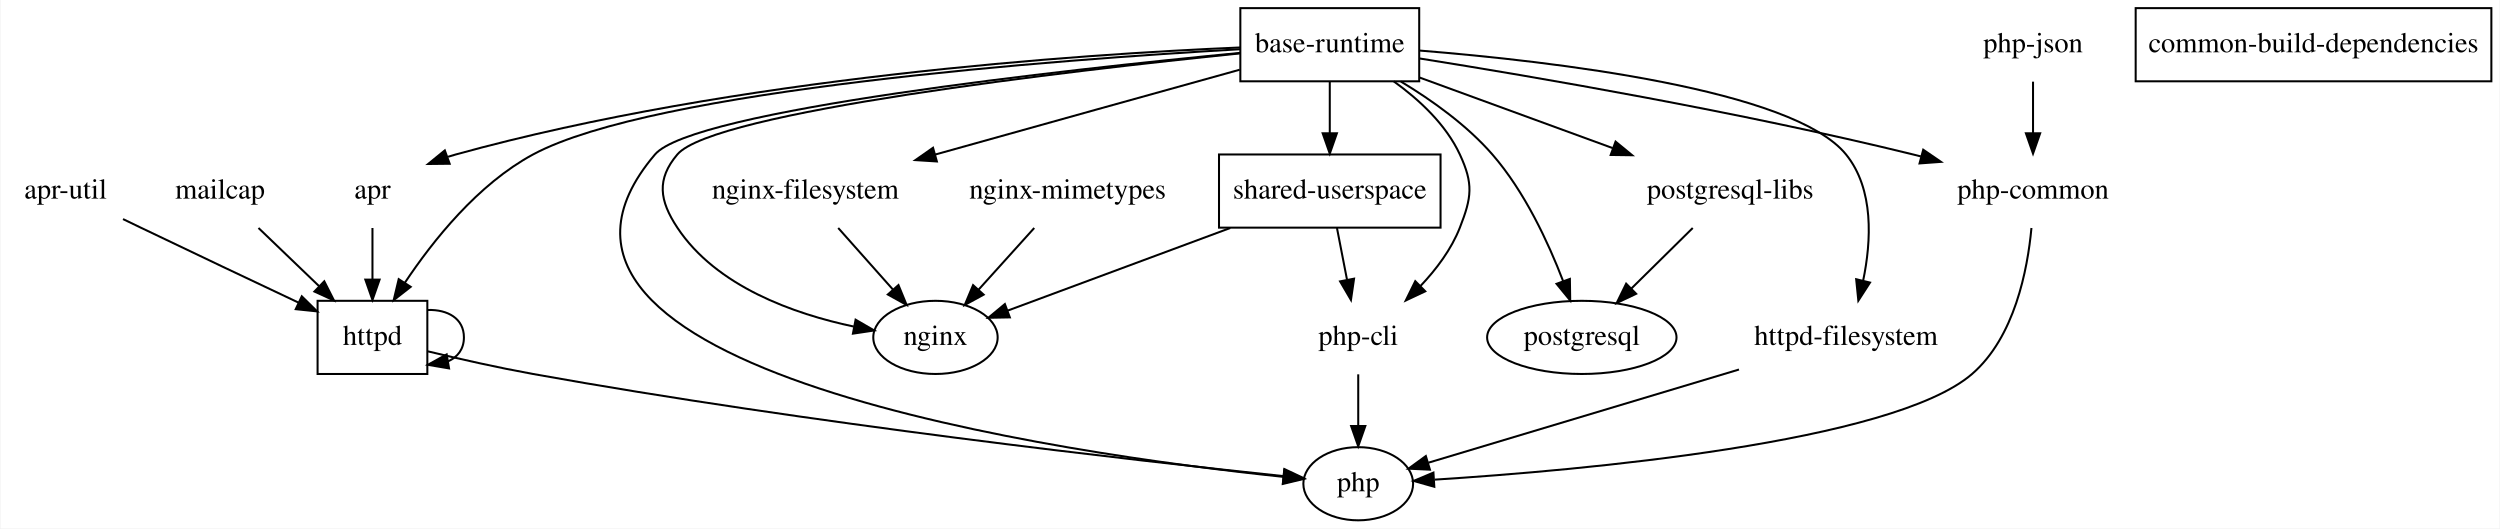
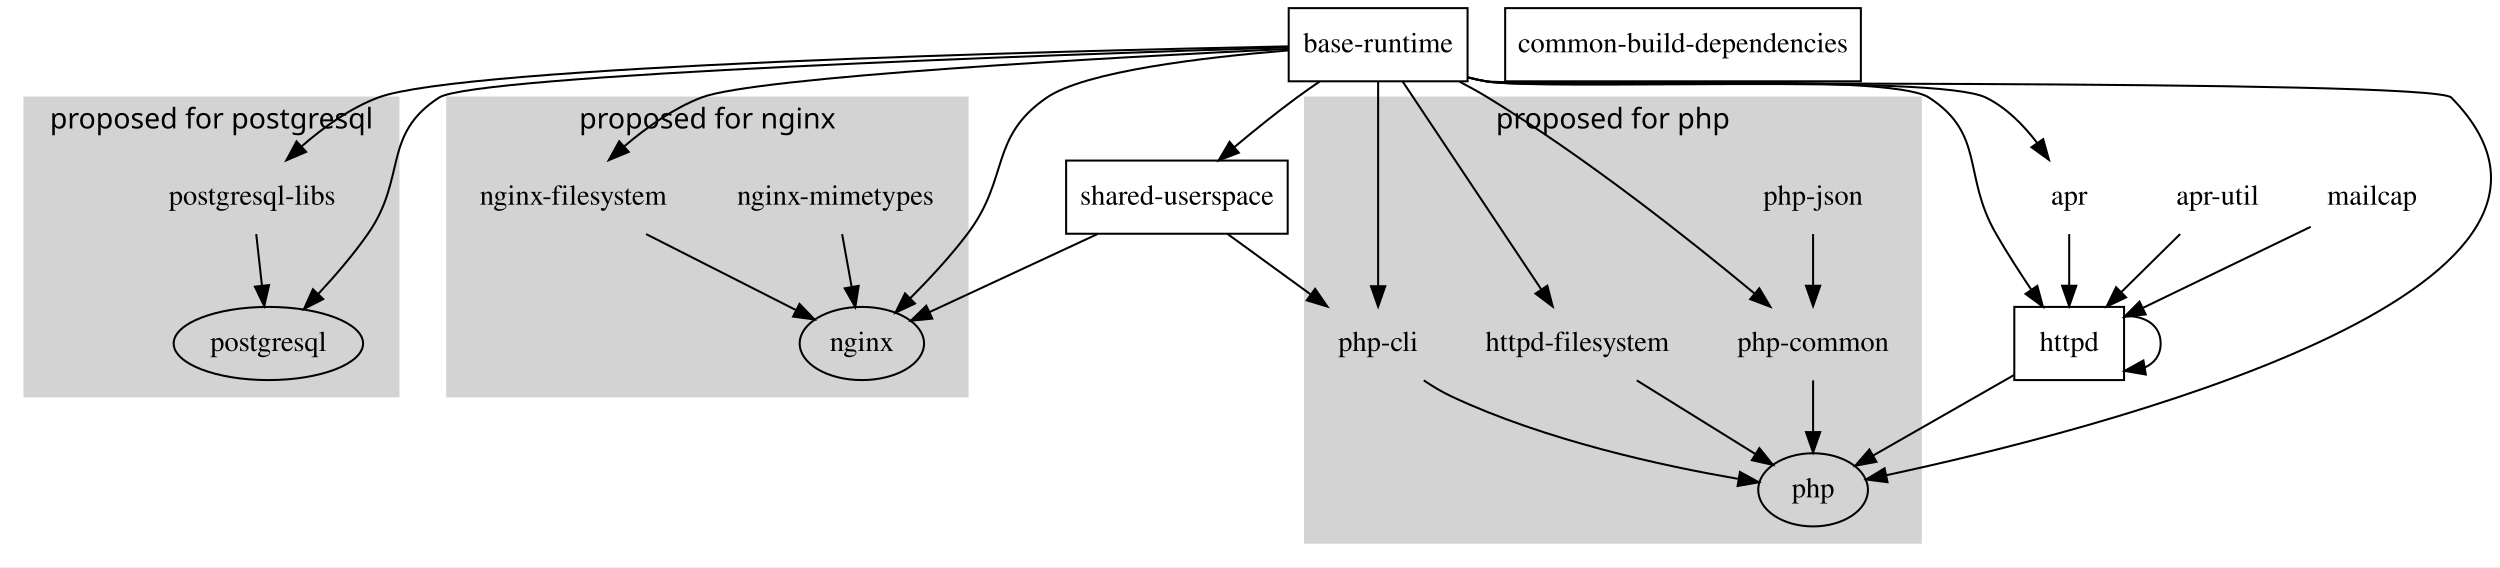
- <svg xmlns="http://www.w3.org/2000/svg" width="1230pt" height="260pt" viewBox="0.00 0.00 1229.50 260.00">
-   <g id="graph0" class="graph" transform="scale(1 1) rotate(0) translate(4 256)">
-     <polygon fill="#ffffff" stroke="transparent" points="-4,4 -4,-256 1225.5,-256 1225.5,4 -4,4" />
+ <svg xmlns="http://www.w3.org/2000/svg" width="1230pt" height="279pt" viewBox="0.00 0.00 1229.92 279.00">
+   <g id="graph0" class="graph" transform="scale(1 1) rotate(0) translate(4 275)">
+     <polygon fill="#ffffff" stroke="transparent" points="-4,4 -4,-275 1225.925,-275 1225.925,4 -4,4" />
+     <g id="clust1" class="cluster">
+       <polygon fill="#d3d3d3" stroke="#d3d3d3" points="638,-8 638,-227 941,-227 941,-8 638,-8" />
+       <text text-anchor="middle" x="789.5" y="-211.8" font-family="Arial Bold" font-size="14.00" fill="#000000">proposed for php</text>
+     </g>
+     <g id="clust2" class="cluster">
+       <polygon fill="#d3d3d3" stroke="#d3d3d3" points="8,-80 8,-227 192,-227 192,-80 8,-80" />
+       <text text-anchor="middle" x="100" y="-211.8" font-family="Arial Bold" font-size="14.00" fill="#000000">proposed for postgresql</text>
+     </g>
+     <g id="clust3" class="cluster">
+       <polygon fill="#d3d3d3" stroke="#d3d3d3" points="216,-80 216,-227 472,-227 472,-80 216,-80" />
+       <text text-anchor="middle" x="344" y="-211.8" font-family="Arial Bold" font-size="14.00" fill="#000000">proposed for nginx</text>
+     </g>
    <g id="node1" class="node">
-       <ellipse fill="none" stroke="#000000" cx="664" cy="-18" rx="27" ry="18" />
-       <text text-anchor="middle" x="664" y="-14.3" font-family="Times,serif" font-size="14.00" fill="#000000">php</text>
+       <polygon fill="none" stroke="#000000" points="1041,-124 987,-124 987,-88 1041,-88 1041,-124" />
+       <text text-anchor="middle" x="1014" y="-102.3" font-family="Times,serif" font-size="14.00" fill="#000000">httpd</text>
+     </g>
+     <g id="edge2" class="edge">
+       <path fill="none" stroke="#000000" d="M1041.241,-119.487C1051.024,-119.777 1059,-115.281 1059,-106 1059,-100.199 1055.884,-96.268 1051.159,-94.206" />
+       <polygon fill="#000000" stroke="#000000" points="1051.687,-90.745 1041.241,-92.513 1050.509,-97.646 1051.687,-90.745" />
+     </g>
+     <g id="node8" class="node">
+       <ellipse fill="none" stroke="#000000" cx="888" cy="-34" rx="27" ry="18" />
+       <text text-anchor="middle" x="888" y="-30.3" font-family="Times,serif" font-size="14.00" fill="#000000">php</text>
+     </g>
+     <g id="edge1" class="edge">
+       <path fill="none" stroke="#000000" d="M986.97,-90.554C966.561,-78.892 938.579,-62.903 917.575,-50.9" />
+       <polygon fill="#000000" stroke="#000000" points="919.174,-47.783 908.756,-45.86 915.702,-53.861 919.174,-47.783" />
    </g>
    <g id="node2" class="node">
-       <polygon fill="none" stroke="#000000" points="206,-108 152,-108 152,-72 206,-72 206,-108" />
-       <text text-anchor="middle" x="179" y="-86.3" font-family="Times,serif" font-size="14.00" fill="#000000">httpd</text>
+       <text text-anchor="middle" x="1014" y="-174.3" font-family="Times,serif" font-size="14.00" fill="#000000">apr</text>
    </g>
-     <g id="edge1" class="edge">
-       <path fill="none" stroke="#000000" d="M206.294,-83.131C221.454,-79.48 240.695,-75.115 258,-72 393.126,-47.673 555.385,-29.323 626.975,-21.773" />
-       <polygon fill="#000000" stroke="#000000" points="627.685,-25.218 637.267,-20.697 626.957,-18.256 627.685,-25.218" />
-     </g>
-     <g id="edge2" class="edge">
-       <path fill="none" stroke="#000000" d="M206.241,-103.487C216.024,-103.777 224,-99.281 224,-90 224,-84.199 220.884,-80.268 216.159,-78.206" />
-       <polygon fill="#000000" stroke="#000000" points="216.687,-74.745 206.241,-76.513 215.509,-81.646 216.687,-74.745" />
+     <g id="edge6" class="edge">
+       <path fill="none" stroke="#000000" d="M1014,-159.831C1014,-152.131 1014,-142.974 1014,-134.417" />
+       <polygon fill="#000000" stroke="#000000" points="1017.5,-134.413 1014,-124.413 1010.5,-134.413 1017.5,-134.413" />
    </g>
    <g id="node3" class="node">
-       <text text-anchor="middle" x="904" y="-86.3" font-family="Times,serif" font-size="14.00" fill="#000000">httpd-filesystem</text>
+       <text text-anchor="middle" x="1087" y="-174.3" font-family="Times,serif" font-size="14.00" fill="#000000">apr-util</text>
+     </g>
+     <g id="edge7" class="edge">
+       <path fill="none" stroke="#000000" d="M1068.579,-159.831C1059.847,-151.219 1049.268,-140.785 1039.758,-131.405" />
+       <polygon fill="#000000" stroke="#000000" points="1041.993,-128.693 1032.415,-124.163 1037.077,-133.677 1041.993,-128.693" />
+     </g>
+     <g id="node4" class="node">
+       <text text-anchor="middle" x="1163" y="-174.3" font-family="Times,serif" font-size="14.00" fill="#000000">mailcap</text>
+     </g>
+     <g id="edge8" class="edge">
+       <path fill="none" stroke="#000000" d="M1132.848,-163.43C1109.02,-151.916 1075.678,-135.804 1050.371,-123.575" />
+       <polygon fill="#000000" stroke="#000000" points="1051.628,-120.296 1041.102,-119.096 1048.583,-126.598 1051.628,-120.296" />
+     </g>
+     <g id="node5" class="node">
+       <polygon fill="none" stroke="#000000" points="718,-271 630,-271 630,-235 718,-235 718,-271" />
+       <text text-anchor="middle" x="674" y="-249.3" font-family="Times,serif" font-size="14.00" fill="#000000">base-runtime</text>
+     </g>
+     <g id="edge15" class="edge">
+       <path fill="none" stroke="#000000" d="M718.284,-236.918C721.21,-236.179 724.133,-235.528 727,-235 750.838,-230.612 924.658,-240.18 945,-227 972.858,-208.951 961.425,-188.759 978,-160 983.261,-150.871 989.483,-141.206 995.261,-132.614" />
+       <polygon fill="#000000" stroke="#000000" points="998.314,-134.349 1001.062,-124.117 992.533,-130.402 998.314,-134.349" />
+     </g>
+     <g id="edge13" class="edge">
+       <path fill="none" stroke="#000000" d="M718.281,-236.904C721.208,-236.168 724.132,-235.522 727,-235 753.906,-230.105 948.414,-238.976 973,-227 983.126,-222.067 991.67,-213.338 998.294,-204.6" />
+       <polygon fill="#000000" stroke="#000000" points="1001.201,-206.55 1004.045,-196.344 995.457,-202.549 1001.201,-206.55" />
+     </g>
+     <g id="node7" class="node">
+       <polygon fill="none" stroke="#000000" points="629.5,-196 520.5,-196 520.5,-160 629.5,-160 629.5,-196" />
+       <text text-anchor="middle" x="575" y="-174.3" font-family="Times,serif" font-size="14.00" fill="#000000">shared-userspace</text>
+     </g>
+     <g id="edge22" class="edge">
+       <path fill="none" stroke="#000000" d="M645.316,-234.936C641.463,-232.342 637.601,-229.652 634,-227 623.697,-219.413 612.816,-210.618 603.242,-202.59" />
+       <polygon fill="#000000" stroke="#000000" points="605.441,-199.866 595.549,-196.071 600.915,-205.207 605.441,-199.866" />
+     </g>
+     <g id="edge14" class="edge">
+       <path fill="none" stroke="#000000" d="M718.272,-236.851C721.201,-236.129 724.128,-235.499 727,-235 740.001,-232.74 1192.748,-236.409 1202,-227 1296.135,-131.266 1025.017,-62.809 924.15,-41.228" />
+       <polygon fill="#000000" stroke="#000000" points="924.611,-37.749 914.105,-39.114 923.169,-44.599 924.611,-37.749" />
+     </g>
+     <g id="node9" class="node">
+       <text text-anchor="middle" x="772" y="-102.3" font-family="Times,serif" font-size="14.00" fill="#000000">httpd-filesystem</text>
+     </g>
+     <g id="edge12" class="edge">
+       <path fill="none" stroke="#000000" d="M686.017,-234.975C703.062,-209.407 734.383,-162.426 754.15,-132.775" />
+       <polygon fill="#000000" stroke="#000000" points="757.25,-134.435 759.885,-124.172 751.426,-130.552 757.25,-134.435" />
+     </g>
+     <g id="node10" class="node">
+       <text text-anchor="middle" x="674" y="-102.3" font-family="Times,serif" font-size="14.00" fill="#000000">php-cli</text>
+     </g>
+     <g id="edge10" class="edge">
+       <path fill="none" stroke="#000000" d="M674,-234.975C674,-209.847 674,-164.039 674,-134.324" />
+       <polygon fill="#000000" stroke="#000000" points="677.5,-134.173 674,-124.172 670.5,-134.173 677.5,-134.173" />
+     </g>
+     <g id="node11" class="node">
+       <text text-anchor="middle" x="888" y="-102.3" font-family="Times,serif" font-size="14.00" fill="#000000">php-common</text>
+     </g>
+     <g id="edge11" class="edge">
+       <path fill="none" stroke="#000000" d="M713.999,-234.854C718.794,-232.355 723.56,-229.711 728,-227 776.434,-197.431 828.031,-156.484 859.143,-130.621" />
+       <polygon fill="#000000" stroke="#000000" points="861.552,-133.169 866.976,-124.068 857.061,-127.8 861.552,-133.169" />
+     </g>
+     <g id="node13" class="node">
+       <text text-anchor="middle" x="120" y="-174.3" font-family="Times,serif" font-size="14.00" fill="#000000">postgresql-libs</text>
+     </g>
+     <g id="edge18" class="edge">
+       <path fill="none" stroke="#000000" d="M629.743,-252.192C516.68,-249.91 223.215,-242.551 182,-227 168.191,-221.79 155.039,-212.305 144.431,-203.059" />
+       <polygon fill="#000000" stroke="#000000" points="146.583,-200.285 136.845,-196.11 141.855,-205.446 146.583,-200.285" />
+     </g>
+     <g id="node14" class="node">
+       <ellipse fill="none" stroke="#000000" cx="128" cy="-106" rx="46.593" ry="18" />
+       <text text-anchor="middle" x="128" y="-102.3" font-family="Times,serif" font-size="14.00" fill="#000000">postgresql</text>
+     </g>
+     <g id="edge19" class="edge">
+       <path fill="none" stroke="#000000" d="M629.593,-251.682C517.246,-248.191 229.363,-238.198 212,-227 183.767,-208.791 196.222,-187.553 177,-160 169.829,-149.721 160.876,-139.317 152.593,-130.421" />
+       <polygon fill="#000000" stroke="#000000" points="154.981,-127.854 145.547,-123.033 149.915,-132.685 154.981,-127.854" />
+     </g>
+     <g id="node15" class="node">
+       <text text-anchor="middle" x="278" y="-174.3" font-family="Times,serif" font-size="14.00" fill="#000000">nginx-filesystem</text>
+     </g>
+     <g id="edge23" class="edge">
+       <path fill="none" stroke="#000000" d="M629.806,-250.967C545.397,-246.876 367.26,-237.17 341,-227 327.203,-221.657 313.954,-212.246 303.198,-203.09" />
+       <polygon fill="#000000" stroke="#000000" points="305.281,-200.258 295.49,-196.21 300.62,-205.48 305.281,-200.258" />
+     </g>
+     <g id="node16" class="node">
+       <ellipse fill="none" stroke="#000000" cx="420" cy="-106" rx="30.595" ry="18" />
+       <text text-anchor="middle" x="420" y="-102.3" font-family="Times,serif" font-size="14.00" fill="#000000">nginx</text>
+     </g>
+     <g id="edge24" class="edge">
+       <path fill="none" stroke="#000000" d="M629.622,-250.178C588.118,-246.791 529.791,-239.881 511,-227 482.581,-207.519 492.765,-187.495 472,-160 463.583,-148.855 453.085,-137.564 443.73,-128.209" />
+       <polygon fill="#000000" stroke="#000000" points="446.127,-125.658 436.534,-121.161 441.229,-130.659 446.127,-125.658" />
+     </g>
+     <g id="node6" class="node">
+       <polygon fill="none" stroke="#000000" points="911.5,-271 736.5,-271 736.5,-235 911.5,-235 911.5,-271" />
+       <text text-anchor="middle" x="824" y="-249.3" font-family="Times,serif" font-size="14.00" fill="#000000">common-build-dependencies</text>
+     </g>
+     <g id="edge16" class="edge">
+       <path fill="none" stroke="#000000" d="M599.982,-159.831C612.293,-150.878 627.311,-139.956 640.594,-130.296" />
+       <polygon fill="#000000" stroke="#000000" points="642.997,-132.875 649.026,-124.163 638.88,-127.214 642.997,-132.875" />
+     </g>
+     <g id="edge25" class="edge">
+       <path fill="none" stroke="#000000" d="M535.887,-159.831C510.393,-147.989 477.486,-132.703 453.255,-121.447" />
+       <polygon fill="#000000" stroke="#000000" points="454.646,-118.234 444.102,-117.196 451.697,-124.583 454.646,-118.234" />
    </g>
    <g id="edge3" class="edge">
-       <path fill="none" stroke="#000000" d="M851.331,-74.199C804.873,-60.262 738.507,-40.352 698.507,-28.352" />
-       <polygon fill="#000000" stroke="#000000" points="699.275,-24.928 688.691,-25.407 697.264,-31.633 699.275,-24.928" />
-     </g>
-     <g id="node4" class="node">
-       <text text-anchor="middle" x="664" y="-86.3" font-family="Times,serif" font-size="14.00" fill="#000000">php-cli</text>
+       <path fill="none" stroke="#000000" d="M801.272,-87.831C819.104,-76.763 841.783,-62.686 859.477,-51.704" />
+       <polygon fill="#000000" stroke="#000000" points="861.573,-54.522 868.224,-46.275 857.881,-48.575 861.573,-54.522" />
    </g>
    <g id="edge4" class="edge">
-       <path fill="none" stroke="#000000" d="M664,-71.831C664,-64.131 664,-54.974 664,-46.417" />
-       <polygon fill="#000000" stroke="#000000" points="667.5,-46.413 664,-36.413 660.5,-46.413 667.5,-46.413" />
-     </g>
-     <g id="node5" class="node">
-       <text text-anchor="middle" x="996" y="-158.3" font-family="Times,serif" font-size="14.00" fill="#000000">php-common</text>
+       <path fill="none" stroke="#000000" d="M696.445,-87.869C700.771,-84.94 705.395,-82.164 710,-80 756.145,-58.322 814.004,-45.787 850.994,-39.426" />
+       <polygon fill="#000000" stroke="#000000" points="852.012,-42.805 861.307,-37.719 850.869,-35.899 852.012,-42.805" />
    </g>
    <g id="edge5" class="edge">
-       <path fill="none" stroke="#000000" d="M995.222,-143.823C993.309,-123.203 986.93,-90.099 966,-72 926.913,-38.2 773.577,-24.615 701.641,-20.019" />
-       <polygon fill="#000000" stroke="#000000" points="701.428,-16.499 691.233,-19.38 701,-23.486 701.428,-16.499" />
+       <path fill="none" stroke="#000000" d="M888,-87.831C888,-80.131 888,-70.974 888,-62.417" />
+       <polygon fill="#000000" stroke="#000000" points="891.5,-62.413 888,-52.413 884.5,-62.413 891.5,-62.413" />
    </g>
-     <g id="node6" class="node">
-       <text text-anchor="middle" x="179" y="-158.3" font-family="Times,serif" font-size="14.00" fill="#000000">apr</text>
-     </g>
-     <g id="edge6" class="edge">
-       <path fill="none" stroke="#000000" d="M179,-143.831C179,-136.131 179,-126.974 179,-118.417" />
-       <polygon fill="#000000" stroke="#000000" points="182.5,-118.413 179,-108.413 175.5,-118.413 182.5,-118.413" />
-     </g>
-     <g id="node7" class="node">
-       <text text-anchor="middle" x="28" y="-158.3" font-family="Times,serif" font-size="14.00" fill="#000000">apr-util</text>
-     </g>
-     <g id="edge7" class="edge">
-       <path fill="none" stroke="#000000" d="M56.267,-148.211C59.214,-146.785 62.166,-145.36 65,-144 90.912,-131.56 120.22,-117.682 142.63,-107.11" />
-       <polygon fill="#000000" stroke="#000000" points="144.23,-110.225 151.782,-102.795 141.245,-103.894 144.23,-110.225" />
-     </g>
-     <g id="node8" class="node">
-       <text text-anchor="middle" x="104" y="-158.3" font-family="Times,serif" font-size="14.00" fill="#000000">mailcap</text>
-     </g>
-     <g id="edge8" class="edge">
-       <path fill="none" stroke="#000000" d="M122.926,-143.831C131.986,-135.134 142.981,-124.578 152.827,-115.126" />
-       <polygon fill="#000000" stroke="#000000" points="155.29,-117.613 160.08,-108.163 150.443,-112.563 155.29,-117.613" />
-     </g>
-     <g id="node9" class="node">
-       <text text-anchor="middle" x="996" y="-230.3" font-family="Times,serif" font-size="14.00" fill="#000000">php-json</text>
+     <g id="node12" class="node">
+       <text text-anchor="middle" x="888" y="-174.3" font-family="Times,serif" font-size="14.00" fill="#000000">php-json</text>
    </g>
    <g id="edge9" class="edge">
-       <path fill="none" stroke="#000000" d="M996,-215.831C996,-208.131 996,-198.974 996,-190.417" />
-       <polygon fill="#000000" stroke="#000000" points="999.5,-190.413 996,-180.413 992.5,-190.413 999.5,-190.413" />
-     </g>
-     <g id="node10" class="node">
-       <polygon fill="none" stroke="#000000" points="694,-252 606,-252 606,-216 694,-216 694,-252" />
-       <text text-anchor="middle" x="650" y="-230.3" font-family="Times,serif" font-size="14.00" fill="#000000">base-runtime</text>
-     </g>
-     <g id="edge13" class="edge">
-       <path fill="none" stroke="#000000" d="M605.905,-229.989C519.89,-221.718 336.467,-201.714 318,-180 227.341,-73.404 521.104,-32.478 627.242,-21.379" />
-       <polygon fill="#000000" stroke="#000000" points="627.605,-24.86 637.2,-20.368 626.898,-17.896 627.605,-24.86" />
-     </g>
-     <g id="edge10" class="edge">
-       <path fill="none" stroke="#000000" d="M605.948,-231.788C516.586,-226.682 317.438,-211.982 258,-180 230.926,-165.432 208.771,-137.665 194.885,-116.807" />
-       <polygon fill="#000000" stroke="#000000" points="197.801,-114.87 189.45,-108.35 191.912,-118.655 197.801,-114.87" />
-     </g>
-     <g id="edge11" class="edge">
-       <path fill="none" stroke="#000000" d="M694.119,-231.13C759.725,-225.84 878.076,-212.015 904,-180 917.836,-162.913 916.462,-137.419 912.418,-117.923" />
-       <polygon fill="#000000" stroke="#000000" points="915.792,-116.981 910.052,-108.076 908.986,-118.617 915.792,-116.981" />
-     </g>
-     <g id="edge14" class="edge">
-       <path fill="none" stroke="#000000" d="M681.456,-215.98C694.031,-206.948 707.139,-194.766 714,-180 720.742,-165.49 719.838,-158.897 714,-144 709.824,-133.344 702.449,-123.534 694.624,-115.282" />
-       <polygon fill="#000000" stroke="#000000" points="696.973,-112.683 687.391,-108.162 692.062,-117.671 696.973,-112.683" />
-     </g>
-     <g id="edge12" class="edge">
-       <path fill="none" stroke="#000000" d="M694.083,-227.255C750.701,-218.238 851.824,-200.939 937,-180 938.258,-179.691 939.528,-179.371 940.808,-179.041" />
-       <polygon fill="#000000" stroke="#000000" points="941.98,-182.35 950.722,-176.364 940.155,-175.592 941.98,-182.35" />
-     </g>
-     <g id="edge15" class="edge">
-       <path fill="none" stroke="#000000" d="M605.85,-232.641C527.021,-229.298 357.439,-217.935 220,-180 218.736,-179.651 217.459,-179.27 216.179,-178.862" />
-       <polygon fill="#000000" stroke="#000000" points="216.987,-175.432 206.392,-175.315 214.601,-182.013 216.987,-175.432" />
-     </g>
-     <g id="node12" class="node">
-       <polygon fill="none" stroke="#000000" points="704.5,-180 595.5,-180 595.5,-144 704.5,-144 704.5,-180" />
-       <text text-anchor="middle" x="650" y="-158.3" font-family="Times,serif" font-size="14.00" fill="#000000">shared-userspace</text>
-     </g>
-     <g id="edge22" class="edge">
-       <path fill="none" stroke="#000000" d="M650,-215.831C650,-208.131 650,-198.974 650,-190.417" />
-       <polygon fill="#000000" stroke="#000000" points="653.5,-190.413 650,-180.413 646.5,-190.413 653.5,-190.413" />
-     </g>
-     <g id="node13" class="node">
-       <ellipse fill="none" stroke="#000000" cx="774" cy="-90" rx="46.593" ry="18" />
-       <text text-anchor="middle" x="774" y="-86.3" font-family="Times,serif" font-size="14.00" fill="#000000">postgresql</text>
-     </g>
-     <g id="edge18" class="edge">
-       <path fill="none" stroke="#000000" d="M684.964,-215.892C700.228,-206.698 717.463,-194.413 730,-180 745.868,-161.757 757.477,-136.788 764.774,-117.777" />
-       <polygon fill="#000000" stroke="#000000" points="768.137,-118.772 768.289,-108.178 761.564,-116.364 768.137,-118.772" />
-     </g>
-     <g id="node14" class="node">
-       <text text-anchor="middle" x="847" y="-158.3" font-family="Times,serif" font-size="14.00" fill="#000000">postgresql-libs</text>
-     </g>
-     <g id="edge19" class="edge">
-       <path fill="none" stroke="#000000" d="M694.211,-217.842C722.258,-207.591 758.846,-194.219 789.186,-183.13" />
-       <polygon fill="#000000" stroke="#000000" points="790.608,-186.337 798.798,-179.617 788.205,-179.762 790.608,-186.337" />
-     </g>
-     <g id="node15" class="node">
-       <ellipse fill="none" stroke="#000000" cx="456" cy="-90" rx="30.595" ry="18" />
-       <text text-anchor="middle" x="456" y="-86.3" font-family="Times,serif" font-size="14.00" fill="#000000">nginx</text>
-     </g>
-     <g id="edge24" class="edge">
-       <path fill="none" stroke="#000000" d="M605.75,-229.714C521.917,-221.147 346.7,-200.927 329,-180 318.667,-167.784 320.173,-157.345 329,-144 348.154,-115.042 386.319,-101.565 415.833,-95.321" />
-       <polygon fill="#000000" stroke="#000000" points="416.703,-98.719 425.867,-93.401 415.387,-91.843 416.703,-98.719" />
-     </g>
-     <g id="node16" class="node">
-       <text text-anchor="middle" x="392" y="-158.3" font-family="Times,serif" font-size="14.00" fill="#000000">nginx-filesystem</text>
-     </g>
-     <g id="edge23" class="edge">
-       <path fill="none" stroke="#000000" d="M605.687,-221.702C566.359,-210.779 507.344,-194.366 456,-180 455.899,-179.972 455.798,-179.944 455.697,-179.915" />
-       <polygon fill="#000000" stroke="#000000" points="456.692,-176.559 446.119,-177.232 454.804,-183.3 456.692,-176.559" />
-     </g>
-     <g id="node11" class="node">
-       <polygon fill="none" stroke="#000000" points="1221.5,-252 1046.5,-252 1046.5,-216 1221.5,-216 1221.5,-252" />
-       <text text-anchor="middle" x="1134" y="-230.3" font-family="Times,serif" font-size="14.00" fill="#000000">common-build-dependencies</text>
-     </g>
-     <g id="edge16" class="edge">
-       <path fill="none" stroke="#000000" d="M653.533,-143.831C655.03,-136.131 656.811,-126.974 658.475,-118.417" />
-       <polygon fill="#000000" stroke="#000000" points="661.947,-118.897 660.42,-108.413 655.075,-117.561 661.947,-118.897" />
-     </g>
-     <g id="edge25" class="edge">
-       <path fill="none" stroke="#000000" d="M601.046,-143.831C566.912,-131.163 522.16,-114.554 491.442,-103.154" />
-       <polygon fill="#000000" stroke="#000000" points="492.587,-99.845 481.994,-99.647 490.151,-106.408 492.587,-99.845" />
+       <path fill="none" stroke="#000000" d="M888,-159.831C888,-152.131 888,-142.974 888,-134.417" />
+       <polygon fill="#000000" stroke="#000000" points="891.5,-134.413 888,-124.413 884.5,-134.413 891.5,-134.413" />
    </g>
    <g id="edge17" class="edge">
-       <path fill="none" stroke="#000000" d="M828.579,-143.831C819.424,-134.802 808.239,-123.77 798.383,-114.049" />
-       <polygon fill="#000000" stroke="#000000" points="800.739,-111.457 791.161,-106.926 795.823,-116.44 800.739,-111.457" />
+       <path fill="none" stroke="#000000" d="M122.019,-159.831C122.874,-152.131 123.892,-142.974 124.843,-134.417" />
+       <polygon fill="#000000" stroke="#000000" points="128.328,-134.739 125.954,-124.413 121.371,-133.966 128.328,-134.739" />
    </g>
    <g id="edge20" class="edge">
-       <path fill="none" stroke="#000000" d="M408.15,-143.831C416.331,-134.627 426.362,-123.343 435.122,-113.487" />
-       <polygon fill="#000000" stroke="#000000" points="437.788,-115.756 441.816,-105.957 432.557,-111.106 437.788,-115.756" />
+       <path fill="none" stroke="#000000" d="M313.833,-159.831C336.55,-148.313 365.694,-133.536 387.697,-122.379" />
+       <polygon fill="#000000" stroke="#000000" points="389.315,-125.483 396.651,-117.839 386.149,-119.24 389.315,-125.483" />
    </g>
    <g id="node17" class="node">
-       <text text-anchor="middle" x="521" y="-158.3" font-family="Times,serif" font-size="14.00" fill="#000000">nginx-mimetypes</text>
+       <text text-anchor="middle" x="407" y="-174.3" font-family="Times,serif" font-size="14.00" fill="#000000">nginx-mimetypes</text>
    </g>
    <g id="edge21" class="edge">
-       <path fill="none" stroke="#000000" d="M504.598,-143.831C496.289,-134.627 486.101,-123.343 477.204,-113.487" />
-       <polygon fill="#000000" stroke="#000000" points="479.704,-111.034 470.405,-105.957 474.509,-115.725 479.704,-111.034" />
+       <path fill="none" stroke="#000000" d="M410.28,-159.831C411.692,-152.012 413.375,-142.692 414.94,-134.022" />
+       <polygon fill="#000000" stroke="#000000" points="418.433,-134.376 416.766,-123.913 411.544,-133.132 418.433,-134.376" />
    </g>
  </g>
</svg>
